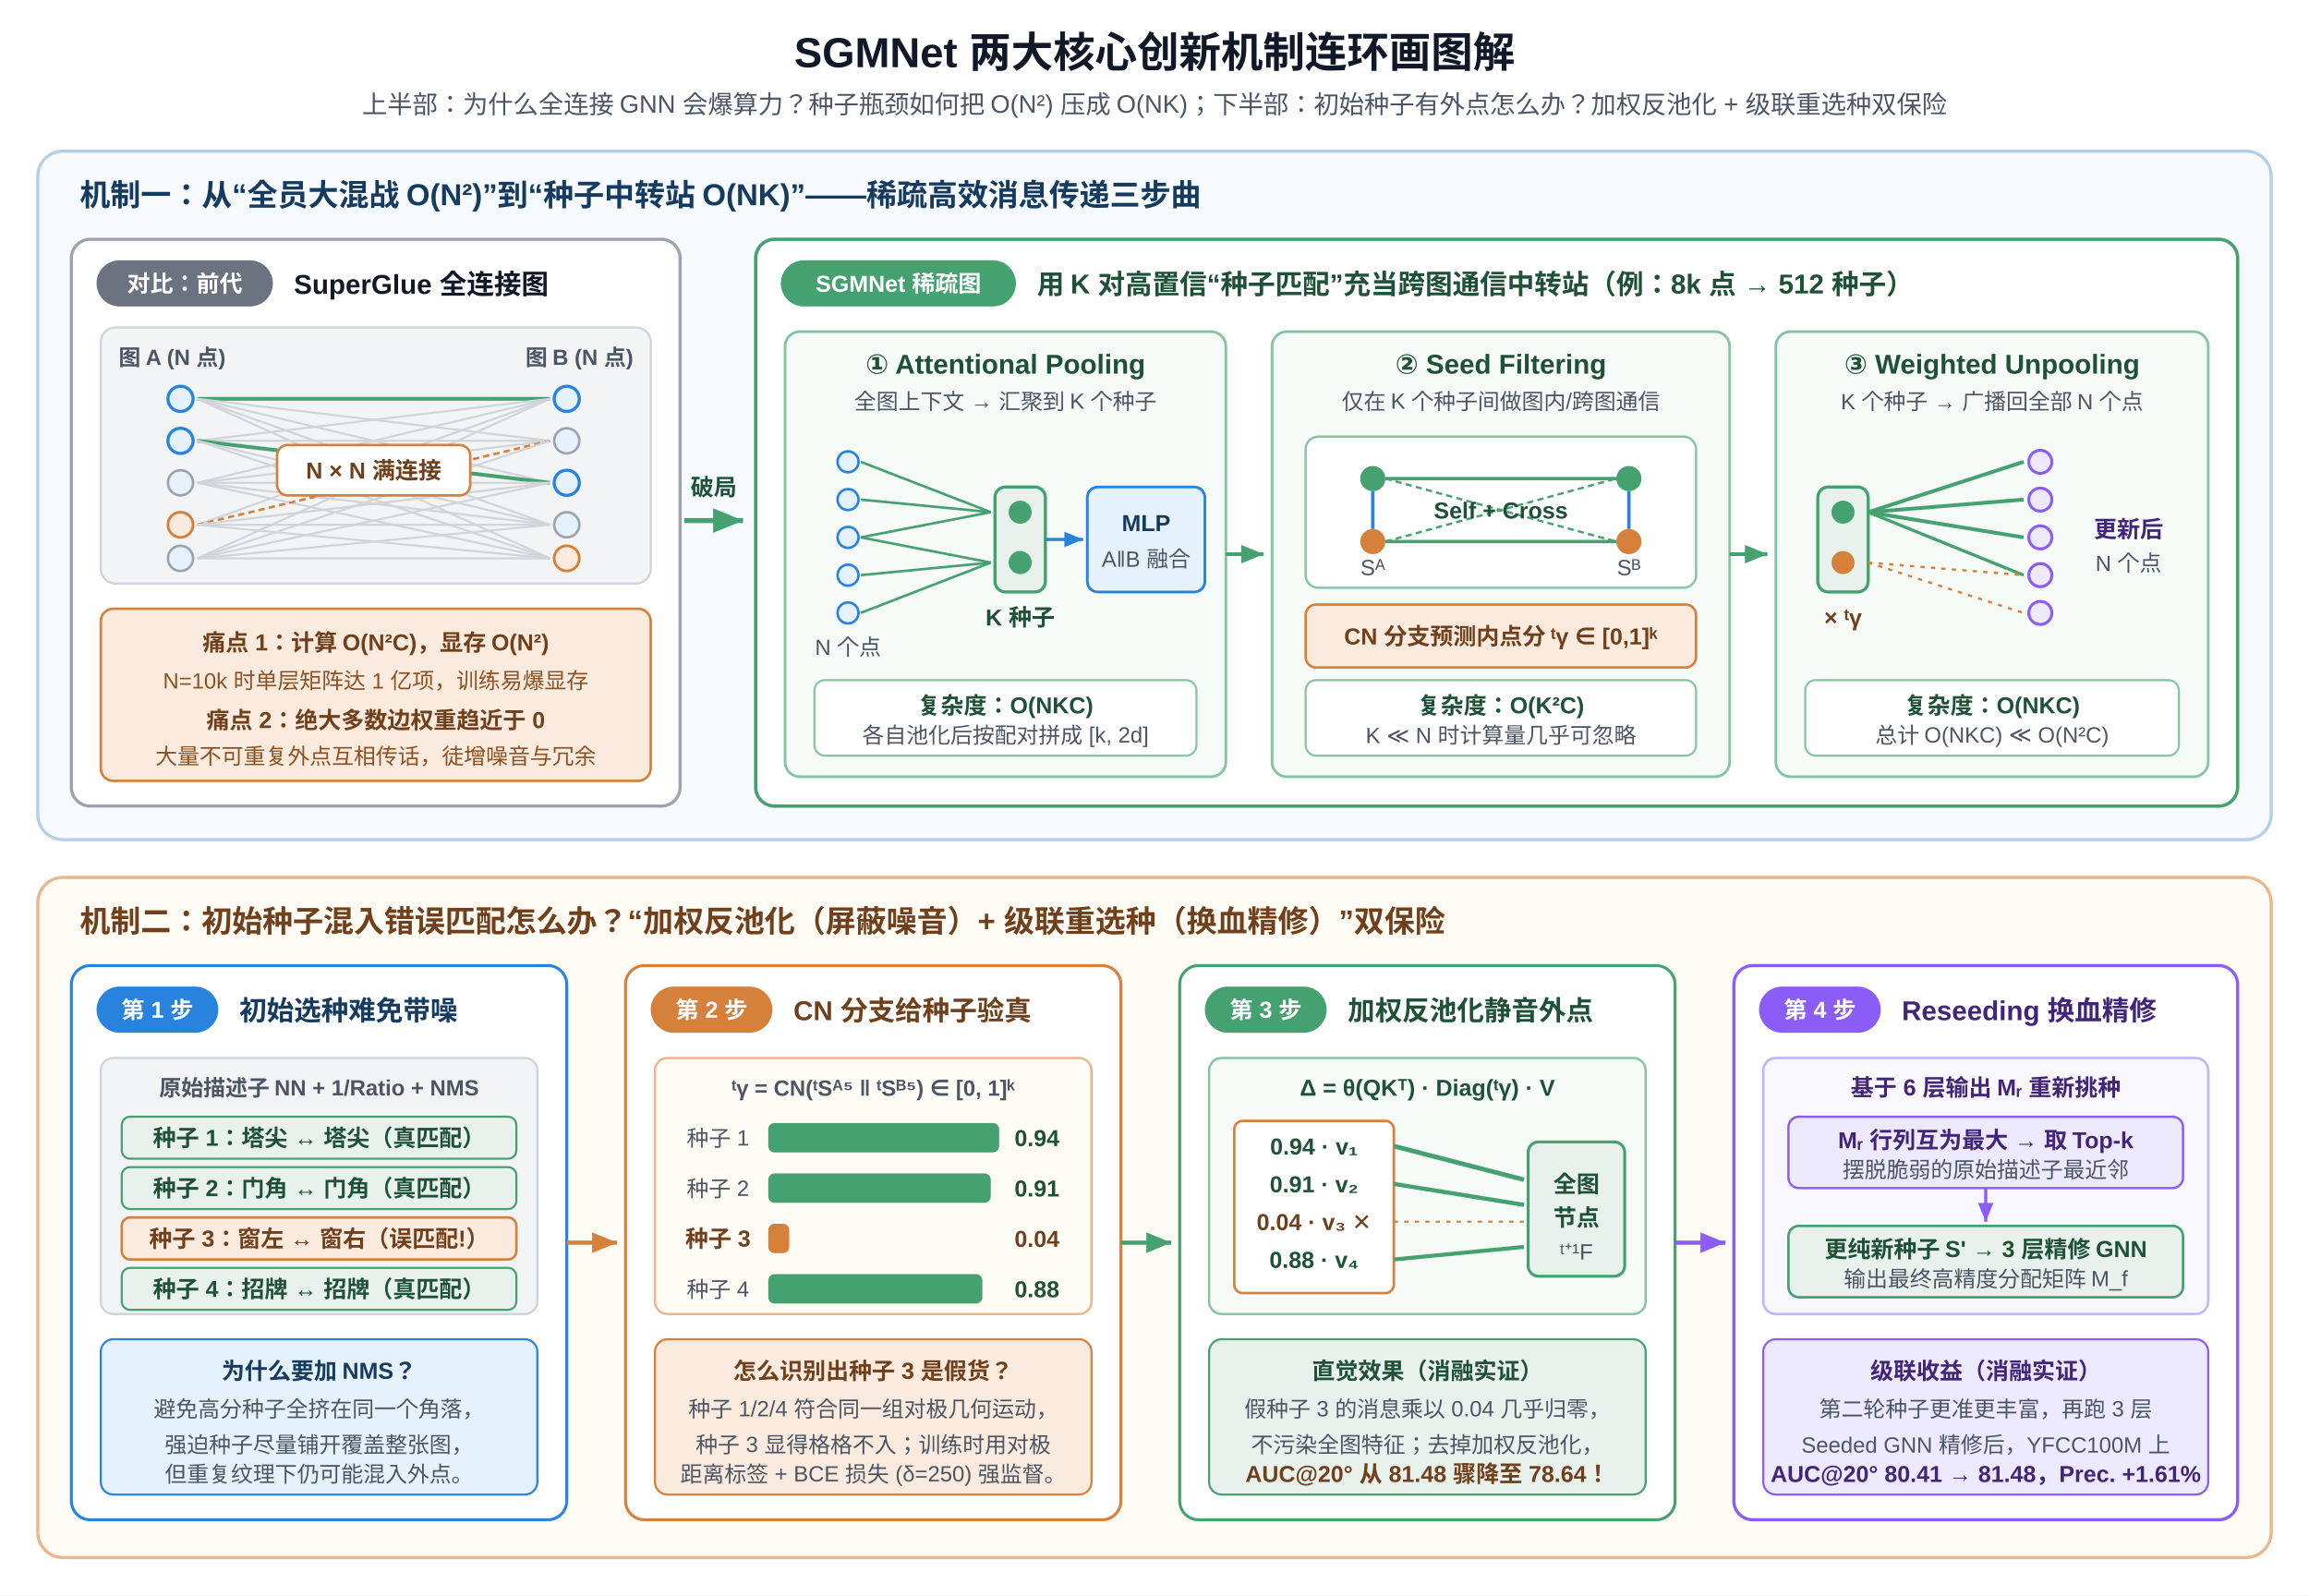
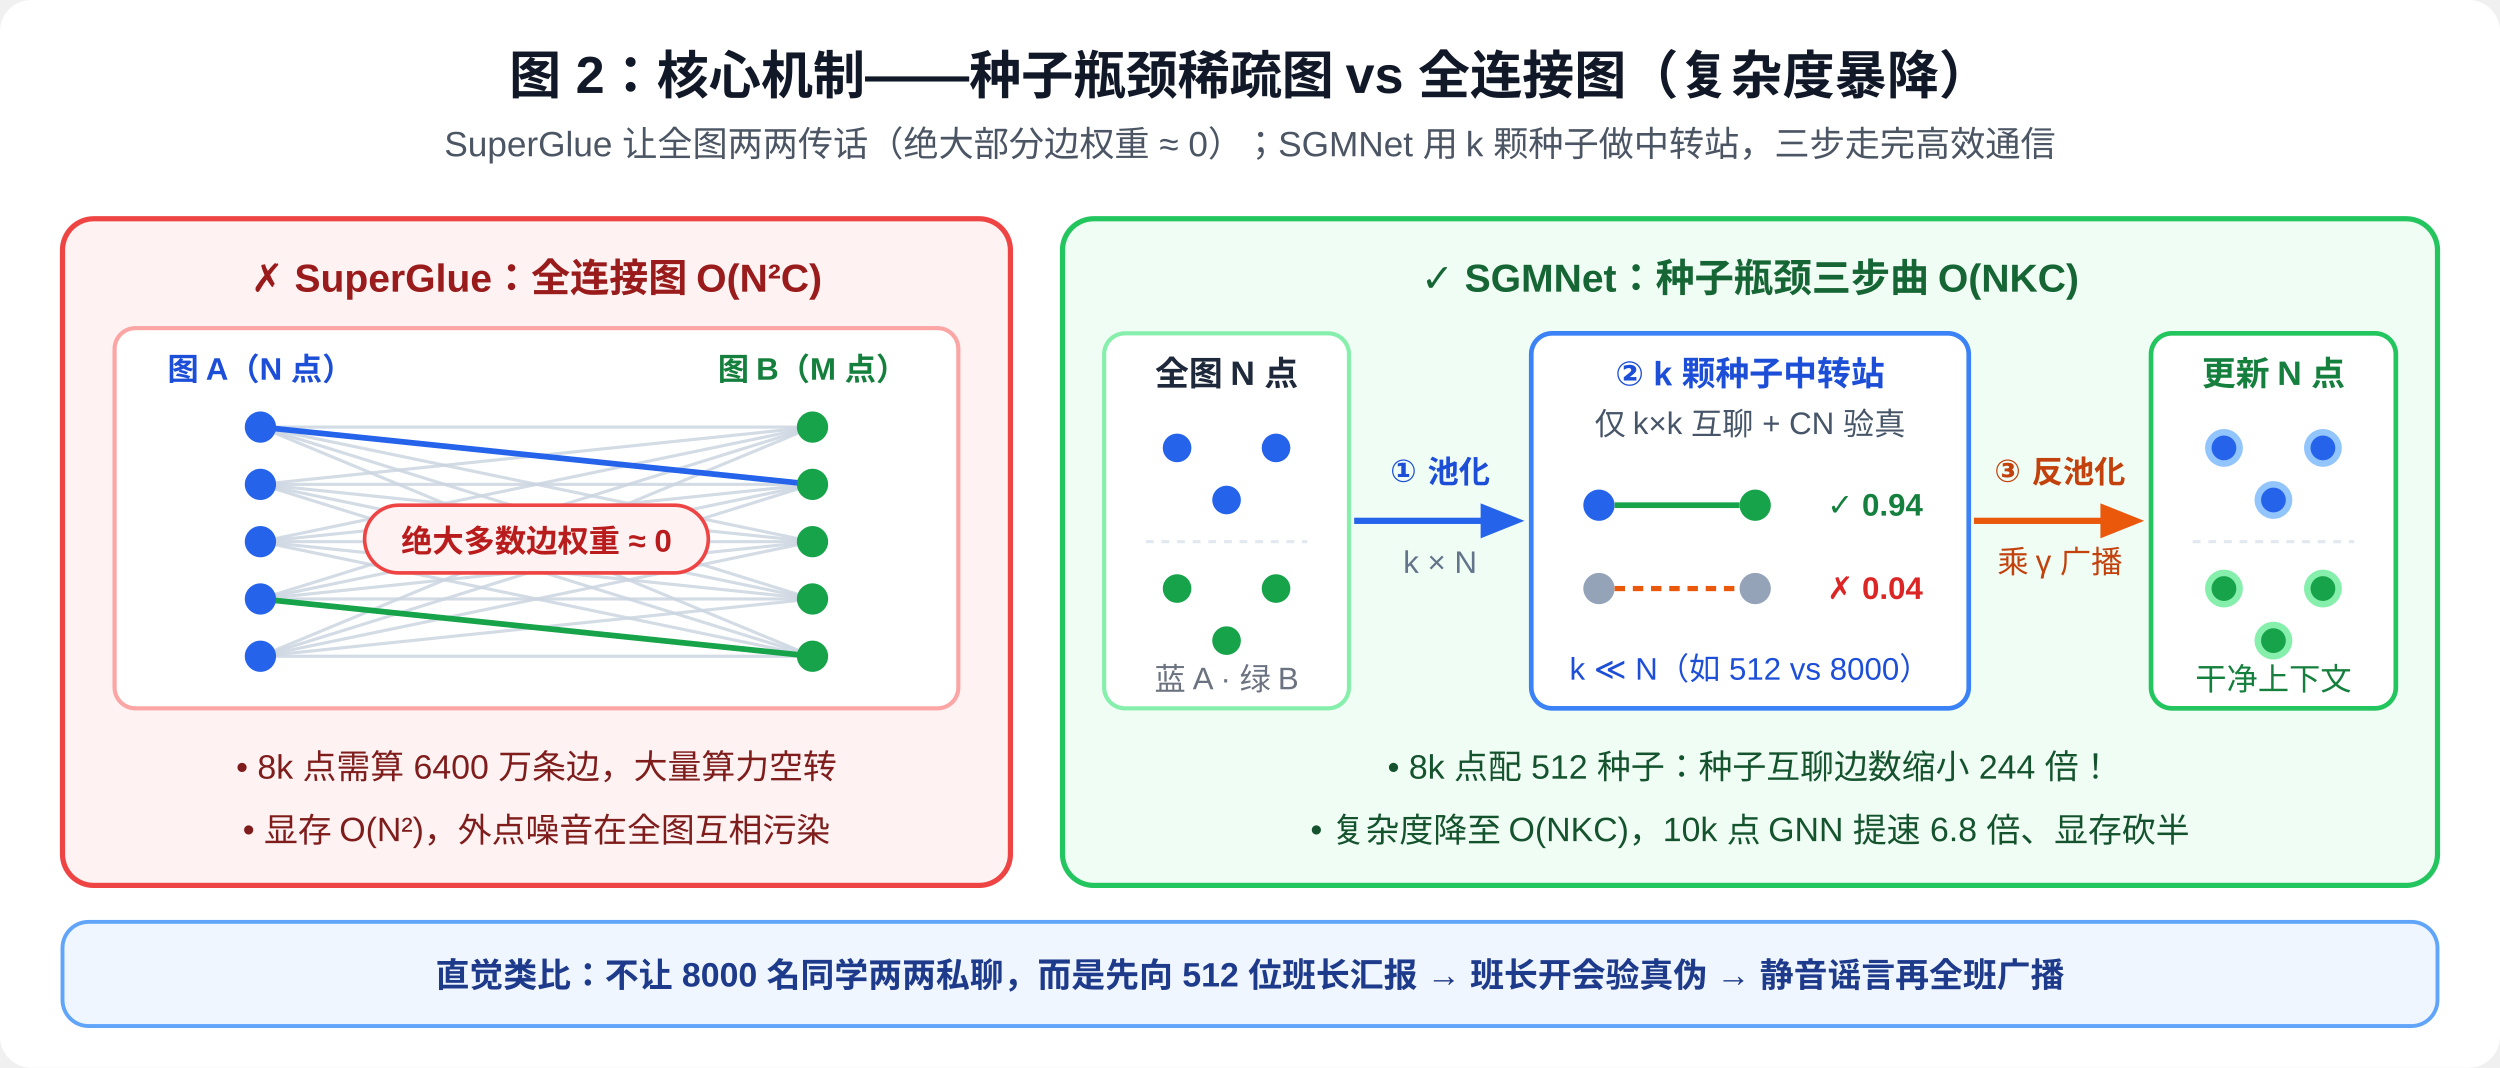
- <svg xmlns="http://www.w3.org/2000/svg" viewBox="0 0 1100 760" width="1100" height="760">
+ <svg xmlns="http://www.w3.org/2000/svg" viewBox="0 0 960 410" width="960" height="410">
  <defs>
-     <marker id="arr-gray" viewBox="0 0 10 10" refX="8.5" refY="5" markerWidth="7" markerHeight="7" orient="auto-start-reverse">
-       <path d="M 0 1.5 L 8.5 5 L 0 8.5 z" fill="#6B7280" />
+     <style>
+       text { font-family: "Microsoft YaHei", "PingFang SC", "Noto Sans SC", Arial, sans-serif; }
+       .title { font-size: 20px; font-weight: 700; fill: #111827; }
+       .sub { font-size: 13.5px; fill: #4B5563; }
+       .h { font-size: 15px; font-weight: 700; }
+       .b { font-size: 13px; }
+       .s { font-size: 12px; }
+       .mono { font-family: Consolas, "Courier New", monospace; font-weight: 700; }
+     </style>
+     <marker id="arr-gray" viewBox="0 0 10 10" refX="8" refY="5" markerWidth="7" markerHeight="7" orient="auto-start-reverse">
+       <path d="M 0 1 L 10 5 L 0 9 z" fill="#64748B" />
    </marker>
-     <marker id="arr-blue" viewBox="0 0 10 10" refX="8.5" refY="5" markerWidth="7" markerHeight="7" orient="auto-start-reverse">
-       <path d="M 0 1.5 L 8.5 5 L 0 8.5 z" fill="#2783DE" />
+     <marker id="arr-blue" viewBox="0 0 10 10" refX="8" refY="5" markerWidth="7" markerHeight="7" orient="auto-start-reverse">
+       <path d="M 0 1 L 10 5 L 0 9 z" fill="#2563EB" />
    </marker>
-     <marker id="arr-green" viewBox="0 0 10 10" refX="8.5" refY="5" markerWidth="7" markerHeight="7" orient="auto-start-reverse">
-       <path d="M 0 1.5 L 8.5 5 L 0 8.5 z" fill="#46A171" />
+     <marker id="arr-green" viewBox="0 0 10 10" refX="8" refY="5" markerWidth="7" markerHeight="7" orient="auto-start-reverse">
+       <path d="M 0 1 L 10 5 L 0 9 z" fill="#16A34A" />
    </marker>
-     <marker id="arr-orange" viewBox="0 0 10 10" refX="8.5" refY="5" markerWidth="7" markerHeight="7" orient="auto-start-reverse">
-       <path d="M 0 1.5 L 8.5 5 L 0 8.5 z" fill="#D5803B" />
+     <marker id="arr-orange" viewBox="0 0 10 10" refX="8" refY="5" markerWidth="7" markerHeight="7" orient="auto-start-reverse">
+       <path d="M 0 1 L 10 5 L 0 9 z" fill="#EA580C" />
    </marker>
-     <marker id="arr-purple" viewBox="0 0 10 10" refX="8.5" refY="5" markerWidth="7" markerHeight="7" orient="auto-start-reverse">
-       <path d="M 0 1.5 L 8.5 5 L 0 8.5 z" fill="#8B5CF6" />
+     <marker id="arr-purple" viewBox="0 0 10 10" refX="8" refY="5" markerWidth="7" markerHeight="7" orient="auto-start-reverse">
+       <path d="M 0 1 L 10 5 L 0 9 z" fill="#7C3AED" />
+     </marker>
+     <marker id="arr-red" viewBox="0 0 10 10" refX="8" refY="5" markerWidth="7" markerHeight="7" orient="auto-start-reverse">
+       <path d="M 0 1 L 10 5 L 0 9 z" fill="#EF4444" />
    </marker>
  </defs>
-   <style>
-     text { font-family: "Microsoft YaHei", "PingFang SC", Arial, sans-serif; }
-     .main-title { font-size: 20px; font-weight: 700; fill: #111827; }
-     .main-sub { font-size: 12px; fill: #4B5563; }
-     .panel-blue { font-size: 14.5px; font-weight: 700; fill: #153B60; }
-     .panel-orange { font-size: 14.5px; font-weight: 700; fill: #70401C; }
-     .badge { font-size: 11px; font-weight: 700; fill: #FFFFFF; }
-     .card-t-gray { font-size: 13px; font-weight: 700; fill: #111827; }
-     .card-t-blue { font-size: 13px; font-weight: 700; fill: #153B60; }
-     .card-t-green { font-size: 13px; font-weight: 700; fill: #1F5138; }
-     .card-t-orange { font-size: 13px; font-weight: 700; fill: #70401C; }
-     .card-t-purple { font-size: 13px; font-weight: 700; fill: #422578; }
-     .body { font-size: 11.5px; fill: #374151; }
-     .small { font-size: 10.5px; fill: #4B5563; }
-     .bold-green { font-size: 11px; font-weight: 700; fill: #1F5138; }
-     .bold-orange { font-size: 11px; font-weight: 700; fill: #70401C; }
-     .bold-blue { font-size: 11px; font-weight: 700; fill: #153B60; }
-     .bold-purple { font-size: 11px; font-weight: 700; fill: #422578; }
-   </style>
-   <rect x="0" y="0" width="1100" height="760" fill="#FFFFFF" />
-   <text x="550" y="32" text-anchor="middle" class="main-title">SGMNet 两大核心创新机制连环画图解</text>
-   <text x="550" y="54" text-anchor="middle" class="main-sub">上半部：为什么全连接 GNN 会爆算力？种子瓶颈如何把 O(N²) 压成 O(NK)；下半部：初始种子有外点怎么办？加权反池化 + 级联重选种双保险</text>
-   <rect x="18" y="72" width="1064" height="328" rx="12" fill="#F7FBFF" stroke="#B5CFE9" stroke-width="1.5" />
-   <text x="38" y="98" class="panel-blue">机制一：从“全员大混战 O(N²)”到“种子中转站 O(NK)”——稀疏高效消息传递三步曲</text>
-   <rect x="34" y="114" width="290" height="270" rx="9" fill="#FFFFFF" stroke="#9CA3AF" stroke-width="1.5" />
-   <rect x="46" y="124" width="84" height="22" rx="11" fill="#6B7280" />
-   <text x="88" y="139" text-anchor="middle" class="badge">对比：前代</text>
-   <text x="140" y="140" class="card-t-gray">SuperGlue 全连接图</text>
-   <rect x="48" y="156" width="262" height="122" rx="7" fill="#F3F4F6" stroke="#D1D5DB" stroke-width="1.1" />
-   <text x="82" y="174" text-anchor="middle" class="small" style="font-weight:700;">图 A (N 点)</text>
-   <text x="276" y="174" text-anchor="middle" class="small" style="font-weight:700;">图 B (N 点)</text>
-   <line x1="94" y1="190" x2="262" y2="190" stroke="#46A171" stroke-width="1.8" />
-   <line x1="94" y1="190" x2="262" y2="210" stroke="#D1D5DB" stroke-width="1" />
-   <line x1="94" y1="190" x2="262" y2="230" stroke="#D1D5DB" stroke-width="1" />
-   <line x1="94" y1="190" x2="262" y2="250" stroke="#D1D5DB" stroke-width="1" />
-   <line x1="94" y1="190" x2="262" y2="266" stroke="#D1D5DB" stroke-width="1" />
-   <line x1="94" y1="210" x2="262" y2="190" stroke="#D1D5DB" stroke-width="1" />
-   <line x1="94" y1="210" x2="262" y2="210" stroke="#D1D5DB" stroke-width="1" />
-   <line x1="94" y1="210" x2="262" y2="230" stroke="#46A171" stroke-width="1.8" />
-   <line x1="94" y1="210" x2="262" y2="250" stroke="#D1D5DB" stroke-width="1" />
-   <line x1="94" y1="210" x2="262" y2="266" stroke="#D1D5DB" stroke-width="1" />
-   <line x1="94" y1="230" x2="262" y2="190" stroke="#D1D5DB" stroke-width="1" />
-   <line x1="94" y1="230" x2="262" y2="210" stroke="#D1D5DB" stroke-width="1" />
-   <line x1="94" y1="230" x2="262" y2="230" stroke="#D1D5DB" stroke-width="1" />
-   <line x1="94" y1="230" x2="262" y2="250" stroke="#D1D5DB" stroke-width="1" />
-   <line x1="94" y1="230" x2="262" y2="266" stroke="#D1D5DB" stroke-width="1" />
-   <line x1="94" y1="250" x2="262" y2="190" stroke="#D1D5DB" stroke-width="1" />
-   <line x1="94" y1="250" x2="262" y2="210" stroke="#D5803B" stroke-width="1.2" stroke-dasharray="3,2" />
-   <line x1="94" y1="250" x2="262" y2="230" stroke="#D1D5DB" stroke-width="1" />
-   <line x1="94" y1="250" x2="262" y2="250" stroke="#D1D5DB" stroke-width="1" />
-   <line x1="94" y1="250" x2="262" y2="266" stroke="#D1D5DB" stroke-width="1" />
-   <line x1="94" y1="266" x2="262" y2="190" stroke="#D1D5DB" stroke-width="1" />
-   <line x1="94" y1="266" x2="262" y2="210" stroke="#D1D5DB" stroke-width="1" />
-   <line x1="94" y1="266" x2="262" y2="230" stroke="#D1D5DB" stroke-width="1" />
-   <line x1="94" y1="266" x2="262" y2="250" stroke="#D1D5DB" stroke-width="1" />
-   <line x1="94" y1="266" x2="262" y2="266" stroke="#D1D5DB" stroke-width="1" />
-   <circle cx="86" cy="190" r="6" fill="#E5F2FC" stroke="#2783DE" stroke-width="1.5" />
-   <circle cx="86" cy="210" r="6" fill="#E5F2FC" stroke="#2783DE" stroke-width="1.5" />
-   <circle cx="86" cy="230" r="6" fill="#E5F2FC" stroke="#9CA3AF" stroke-width="1.2" />
-   <circle cx="86" cy="250" r="6" fill="#FBEBDE" stroke="#D5803B" stroke-width="1.3" />
-   <circle cx="86" cy="266" r="6" fill="#E5F2FC" stroke="#9CA3AF" stroke-width="1.2" />
-   <circle cx="270" cy="190" r="6" fill="#E5F2FC" stroke="#2783DE" stroke-width="1.5" />
-   <circle cx="270" cy="210" r="6" fill="#E5F2FC" stroke="#9CA3AF" stroke-width="1.2" />
-   <circle cx="270" cy="230" r="6" fill="#E5F2FC" stroke="#2783DE" stroke-width="1.5" />
-   <circle cx="270" cy="250" r="6" fill="#E5F2FC" stroke="#9CA3AF" stroke-width="1.2" />
-   <circle cx="270" cy="266" r="6" fill="#FBEBDE" stroke="#D5803B" stroke-width="1.3" />
-   <rect x="132" y="212" width="92" height="24" rx="5" fill="#FFFFFF" stroke="#D5803B" stroke-width="1.2" />
-   <text x="178" y="228" text-anchor="middle" class="bold-orange">N × N 满连接</text>
-   <rect x="48" y="290" width="262" height="82" rx="6" fill="#FBEBDE" stroke="#D5803B" stroke-width="1.2" />
-   <text x="179" y="310" text-anchor="middle" class="bold-orange">痛点 1：计算 O(N²C)，显存 O(N²)</text>
-   <text x="179" y="328" text-anchor="middle" class="small" style="fill:#8C5123;">N=10k 时单层矩阵达 1 亿项，训练易爆显存</text>
-   <text x="179" y="347" text-anchor="middle" class="bold-orange">痛点 2：绝大多数边权重趋近于 0</text>
-   <text x="179" y="364" text-anchor="middle" class="small" style="fill:#8C5123;">大量不可重复外点互相传话，徒增噪音与冗余</text>
-   <path d="M 326 248 L 354 248" fill="none" stroke="#46A171" stroke-width="2.4" marker-end="url(#arr-green)" />
-   <text x="340" y="236" text-anchor="middle" class="bold-green">破局</text>
-   <rect x="360" y="114" width="706" height="270" rx="9" fill="#FFFFFF" stroke="#46A171" stroke-width="1.6" />
-   <rect x="372" y="124" width="112" height="22" rx="11" fill="#46A171" />
-   <text x="428" y="139" text-anchor="middle" class="badge">SGMNet 稀疏图</text>
-   <text x="494" y="140" class="card-t-green">用 K 对高置信“种子匹配”充当跨图通信中转站（例：8k 点 → 512 种子）</text>
-   <rect x="374" y="158" width="210" height="212" rx="7" fill="#F6FBF8" stroke="#86C5A4" stroke-width="1.3" />
-   <text x="479" y="178" text-anchor="middle" class="card-t-green">① Attentional Pooling</text>
-   <text x="479" y="195" text-anchor="middle" class="small">全图上下文 → 汇聚到 K 个种子</text>
-   <circle cx="404" cy="220" r="5" fill="#E5F2FC" stroke="#2783DE" stroke-width="1.2" />
-   <circle cx="404" cy="238" r="5" fill="#E5F2FC" stroke="#2783DE" stroke-width="1.2" />
-   <circle cx="404" cy="256" r="5" fill="#E5F2FC" stroke="#2783DE" stroke-width="1.2" />
-   <circle cx="404" cy="274" r="5" fill="#E5F2FC" stroke="#2783DE" stroke-width="1.2" />
-   <circle cx="404" cy="292" r="5" fill="#E5F2FC" stroke="#2783DE" stroke-width="1.2" />
-   <text x="404" y="312" text-anchor="middle" class="small">N 个点</text>
-   <line x1="410" y1="220" x2="472" y2="244" stroke="#46A171" stroke-width="1.2" />
-   <line x1="410" y1="238" x2="472" y2="244" stroke="#46A171" stroke-width="1.2" />
-   <line x1="410" y1="256" x2="472" y2="244" stroke="#46A171" stroke-width="1.2" />
-   <line x1="410" y1="256" x2="472" y2="268" stroke="#46A171" stroke-width="1.2" />
-   <line x1="410" y1="274" x2="472" y2="268" stroke="#46A171" stroke-width="1.2" />
-   <line x1="410" y1="292" x2="472" y2="268" stroke="#46A171" stroke-width="1.2" />
-   <rect x="474" y="232" width="24" height="50" rx="5" fill="#E8F1EC" stroke="#46A171" stroke-width="1.5" />
-   <circle cx="486" cy="244" r="5.5" fill="#46A171" />
-   <circle cx="486" cy="268" r="5.5" fill="#46A171" />
-   <text x="486" y="298" text-anchor="middle" class="bold-green">K 种子</text>
-   <path d="M 498 257 L 516 257" fill="none" stroke="#2783DE" stroke-width="1.5" marker-end="url(#arr-blue)" />
-   <rect x="518" y="232" width="56" height="50" rx="5" fill="#E5F2FC" stroke="#2783DE" stroke-width="1.3" />
-   <text x="546" y="253" text-anchor="middle" class="bold-blue">MLP</text>
-   <text x="546" y="270" text-anchor="middle" class="small">A‖B 融合</text>
-   <rect x="388" y="324" width="182" height="36" rx="5" fill="#FFFFFF" stroke="#86C5A4" stroke-width="1" />
-   <text x="479" y="340" text-anchor="middle" class="bold-green">复杂度：O(NKC)</text>
-   <text x="479" y="354" text-anchor="middle" class="small">各自池化后按配对拼成 [k, 2d]</text>
-   <path d="M 584 264 L 602 264" fill="none" stroke="#46A171" stroke-width="1.8" marker-end="url(#arr-green)" />
-   <rect x="606" y="158" width="218" height="212" rx="7" fill="#F6FBF8" stroke="#86C5A4" stroke-width="1.3" />
-   <text x="715" y="178" text-anchor="middle" class="card-t-green">② Seed Filtering</text>
-   <text x="715" y="195" text-anchor="middle" class="small">仅在 K 个种子间做图内/跨图通信</text>
-   <rect x="622" y="208" width="186" height="72" rx="6" fill="#FFFFFF" stroke="#86C5A4" stroke-width="1.1" />
-   <circle cx="654" cy="228" r="6" fill="#46A171" />
-   <circle cx="654" cy="258" r="6" fill="#D5803B" />
-   <circle cx="776" cy="228" r="6" fill="#46A171" />
-   <circle cx="776" cy="258" r="6" fill="#D5803B" />
-   <line x1="654" y1="234" x2="654" y2="252" stroke="#2783DE" stroke-width="1.6" />
-   <line x1="776" y1="234" x2="776" y2="252" stroke="#2783DE" stroke-width="1.6" />
-   <line x1="660" y1="228" x2="770" y2="228" stroke="#46A171" stroke-width="1.6" />
-   <line x1="660" y1="228" x2="770" y2="258" stroke="#46A171" stroke-width="1.1" stroke-dasharray="3,2" />
-   <line x1="660" y1="258" x2="770" y2="228" stroke="#46A171" stroke-width="1.1" stroke-dasharray="3,2" />
-   <line x1="660" y1="258" x2="770" y2="258" stroke="#46A171" stroke-width="1.6" />
-   <text x="715" y="247" text-anchor="middle" class="bold-green" style="background:#FFF;">Self + Cross</text>
-   <text x="654" y="274" text-anchor="middle" class="small">Sᴬ</text>
-   <text x="776" y="274" text-anchor="middle" class="small">Sᴮ</text>
-   <rect x="622" y="288" width="186" height="30" rx="5" fill="#FBEBDE" stroke="#D5803B" stroke-width="1.2" />
-   <text x="715" y="307" text-anchor="middle" class="bold-orange">CN 分支预测内点分 ᵗγ ∈ [0,1]ᵏ</text>
-   <rect x="622" y="324" width="186" height="36" rx="5" fill="#FFFFFF" stroke="#86C5A4" stroke-width="1" />
-   <text x="715" y="340" text-anchor="middle" class="bold-green">复杂度：O(K²C)</text>
-   <text x="715" y="354" text-anchor="middle" class="small">K ≪ N 时计算量几乎可忽略</text>
-   <path d="M 824 264 L 842 264" fill="none" stroke="#46A171" stroke-width="1.8" marker-end="url(#arr-green)" />
-   <rect x="846" y="158" width="206" height="212" rx="7" fill="#F6FBF8" stroke="#86C5A4" stroke-width="1.3" />
-   <text x="949" y="178" text-anchor="middle" class="card-t-green">③ Weighted Unpooling</text>
-   <text x="949" y="195" text-anchor="middle" class="small">K 个种子 → 广播回全部 N 个点</text>
-   <rect x="866" y="232" width="24" height="50" rx="5" fill="#E8F1EC" stroke="#46A171" stroke-width="1.5" />
-   <circle cx="878" cy="244" r="5.5" fill="#46A171" />
-   <circle cx="878" cy="268" r="5.5" fill="#D5803B" />
-   <text x="878" y="298" text-anchor="middle" class="bold-orange">× ᵗγ</text>
-   <line x1="890" y1="244" x2="964" y2="220" stroke="#46A171" stroke-width="1.8" />
-   <line x1="890" y1="244" x2="964" y2="238" stroke="#46A171" stroke-width="1.8" />
-   <line x1="890" y1="244" x2="964" y2="256" stroke="#46A171" stroke-width="1.8" />
-   <line x1="890" y1="244" x2="964" y2="274" stroke="#46A171" stroke-width="1.5" />
-   <line x1="890" y1="268" x2="964" y2="274" stroke="#D5803B" stroke-width="1.1" stroke-dasharray="2,3" />
-   <line x1="890" y1="268" x2="964" y2="292" stroke="#D5803B" stroke-width="1.1" stroke-dasharray="2,3" />
-   <circle cx="972" cy="220" r="5.5" fill="#EDE9FE" stroke="#8B5CF6" stroke-width="1.4" />
-   <circle cx="972" cy="238" r="5.5" fill="#EDE9FE" stroke="#8B5CF6" stroke-width="1.4" />
-   <circle cx="972" cy="256" r="5.5" fill="#EDE9FE" stroke="#8B5CF6" stroke-width="1.4" />
-   <circle cx="972" cy="274" r="5.5" fill="#EDE9FE" stroke="#8B5CF6" stroke-width="1.4" />
-   <circle cx="972" cy="292" r="5.5" fill="#EDE9FE" stroke="#8B5CF6" stroke-width="1.4" />
-   <text x="1014" y="256" text-anchor="middle" class="bold-purple">更新后</text>
-   <text x="1014" y="272" text-anchor="middle" class="small">N 个点</text>
-   <rect x="860" y="324" width="178" height="36" rx="5" fill="#FFFFFF" stroke="#86C5A4" stroke-width="1" />
-   <text x="949" y="340" text-anchor="middle" class="bold-green">复杂度：O(NKC)</text>
-   <text x="949" y="354" text-anchor="middle" class="small">总计 O(NKC) ≪ O(N²C)</text>
-   <rect x="18" y="418" width="1064" height="324" rx="12" fill="#FFFBF5" stroke="#EAB68B" stroke-width="1.5" />
-   <text x="38" y="444" class="panel-orange">机制二：初始种子混入错误匹配怎么办？“加权反池化（屏蔽噪音）+ 级联重选种（换血精修）”双保险</text>
-   <rect x="34" y="460" width="236" height="264" rx="9" fill="#FFFFFF" stroke="#2783DE" stroke-width="1.4" />
-   <rect x="46" y="470" width="58" height="22" rx="11" fill="#2783DE" />
-   <text x="75" y="485" text-anchor="middle" class="badge">第 1 步</text>
-   <text x="114" y="486" class="card-t-blue">初始选种难免带噪</text>
-   <rect x="48" y="504" width="208" height="122" rx="6" fill="#F3F4F6" stroke="#D1D5DB" stroke-width="1.1" />
-   <text x="152" y="522" text-anchor="middle" class="small" style="font-weight:700;">原始描述子 NN + 1/Ratio + NMS</text>
-   <rect x="58" y="532" width="188" height="20" rx="4" fill="#E8F1EC" stroke="#46A171" stroke-width="1" />
-   <text x="152" y="546" text-anchor="middle" class="bold-green">种子 1：塔尖 ↔ 塔尖（真匹配）</text>
-   <rect x="58" y="556" width="188" height="20" rx="4" fill="#E8F1EC" stroke="#46A171" stroke-width="1" />
-   <text x="152" y="570" text-anchor="middle" class="bold-green">种子 2：门角 ↔ 门角（真匹配）</text>
-   <rect x="58" y="580" width="188" height="20" rx="4" fill="#FBEBDE" stroke="#D5803B" stroke-width="1.2" />
-   <text x="152" y="594" text-anchor="middle" class="bold-orange">种子 3：窗左 ↔ 窗右（误匹配!）</text>
-   <rect x="58" y="604" width="188" height="20" rx="4" fill="#E8F1EC" stroke="#46A171" stroke-width="1" />
-   <text x="152" y="618" text-anchor="middle" class="bold-green">种子 4：招牌 ↔ 招牌（真匹配）</text>
-   <rect x="48" y="638" width="208" height="74" rx="6" fill="#E5F2FC" stroke="#2783DE" stroke-width="1" />
-   <text x="152" y="657" text-anchor="middle" class="bold-blue">为什么要加 NMS？</text>
-   <text x="152" y="675" text-anchor="middle" class="small">避免高分种子全挤在同一个角落，</text>
-   <text x="152" y="692" text-anchor="middle" class="small">强迫种子尽量铺开覆盖整张图，</text>
-   <text x="152" y="706" text-anchor="middle" class="small">但重复纹理下仍可能混入外点。</text>
-   <path d="M 270 592 L 294 592" fill="none" stroke="#D5803B" stroke-width="2" marker-end="url(#arr-orange)" />
-   <rect x="298" y="460" width="236" height="264" rx="9" fill="#FFFFFF" stroke="#D5803B" stroke-width="1.4" />
-   <rect x="310" y="470" width="58" height="22" rx="11" fill="#D5803B" />
-   <text x="339" y="485" text-anchor="middle" class="badge">第 2 步</text>
-   <text x="378" y="486" class="card-t-orange">CN 分支给种子验真</text>
-   <rect x="312" y="504" width="208" height="122" rx="6" fill="#FFFBF5" stroke="#EAB68B" stroke-width="1.1" />
-   <text x="416" y="522" text-anchor="middle" class="small" style="font-weight:700;">ᵗγ = CN(ᵗSᴬ⁵ ‖ ᵗSᴮ⁵) ∈ [0, 1]ᵏ</text>
-   <text x="342" y="546" text-anchor="middle" class="small">种子 1</text>
-   <rect x="366" y="535" width="110" height="14" rx="3" fill="#46A171" />
-   <text x="494" y="546" text-anchor="middle" class="bold-green">0.94</text>
-   <text x="342" y="570" text-anchor="middle" class="small">种子 2</text>
-   <rect x="366" y="559" width="106" height="14" rx="3" fill="#46A171" />
-   <text x="494" y="570" text-anchor="middle" class="bold-green">0.91</text>
-   <text x="342" y="594" text-anchor="middle" class="bold-orange">种子 3</text>
-   <rect x="366" y="583" width="10" height="14" rx="3" fill="#D5803B" />
-   <text x="494" y="594" text-anchor="middle" class="bold-orange">0.04</text>
-   <text x="342" y="618" text-anchor="middle" class="small">种子 4</text>
-   <rect x="366" y="607" width="102" height="14" rx="3" fill="#46A171" />
-   <text x="494" y="618" text-anchor="middle" class="bold-green">0.88</text>
-   <rect x="312" y="638" width="208" height="74" rx="6" fill="#FBEBDE" stroke="#D5803B" stroke-width="1" />
-   <text x="416" y="657" text-anchor="middle" class="bold-orange">怎么识别出种子 3 是假货？</text>
-   <text x="416" y="675" text-anchor="middle" class="small">种子 1/2/4 符合同一组对极几何运动，</text>
-   <text x="416" y="692" text-anchor="middle" class="small">种子 3 显得格格不入；训练时用对极</text>
-   <text x="416" y="706" text-anchor="middle" class="small">距离标签 + BCE 损失 (δ=250) 强监督。</text>
-   <path d="M 534 592 L 558 592" fill="none" stroke="#46A171" stroke-width="2" marker-end="url(#arr-green)" />
-   <rect x="562" y="460" width="236" height="264" rx="9" fill="#FFFFFF" stroke="#46A171" stroke-width="1.4" />
-   <rect x="574" y="470" width="58" height="22" rx="11" fill="#46A171" />
-   <text x="603" y="485" text-anchor="middle" class="badge">第 3 步</text>
-   <text x="642" y="486" class="card-t-green">加权反池化静音外点</text>
-   <rect x="576" y="504" width="208" height="122" rx="6" fill="#F6FBF8" stroke="#86C5A4" stroke-width="1.1" />
-   <text x="680" y="522" text-anchor="middle" class="bold-green">Δ = θ(QKᵀ) · Diag(ᵗγ) · V</text>
-   <rect x="588" y="534" width="76" height="82" rx="4" fill="#FFFFFF" stroke="#D5803B" stroke-width="1.2" />
-   <text x="626" y="550" text-anchor="middle" class="bold-green">0.94 · v₁</text>
-   <text x="626" y="568" text-anchor="middle" class="bold-green">0.91 · v₂</text>
-   <text x="626" y="586" text-anchor="middle" class="bold-orange">0.04 · v₃ ✕</text>
-   <text x="626" y="604" text-anchor="middle" class="bold-green">0.88 · v₄</text>
-   <line x1="664" y1="546" x2="726" y2="562" stroke="#46A171" stroke-width="2.2" />
-   <line x1="664" y1="564" x2="726" y2="574" stroke="#46A171" stroke-width="2.0" />
-   <line x1="664" y1="582" x2="726" y2="582" stroke="#D5803B" stroke-width="1" stroke-dasharray="2,3" />
-   <line x1="664" y1="600" x2="726" y2="594" stroke="#46A171" stroke-width="1.9" />
-   <rect x="728" y="544" width="46" height="64" rx="5" fill="#E8F1EC" stroke="#46A171" stroke-width="1.4" />
-   <text x="751" y="568" text-anchor="middle" class="bold-green">全图</text>
-   <text x="751" y="584" text-anchor="middle" class="bold-green">节点</text>
-   <text x="751" y="600" text-anchor="middle" class="small">ᵗ⁺¹F</text>
-   <rect x="576" y="638" width="208" height="74" rx="6" fill="#E8F1EC" stroke="#46A171" stroke-width="1" />
-   <text x="680" y="657" text-anchor="middle" class="bold-green">直觉效果（消融实证）</text>
-   <text x="680" y="675" text-anchor="middle" class="small">假种子 3 的消息乘以 0.04 几乎归零，</text>
-   <text x="680" y="692" text-anchor="middle" class="small">不污染全图特征；去掉加权反池化，</text>
-   <text x="680" y="706" text-anchor="middle" class="bold-orange">AUC@20° 从 81.48 骤降至 78.64！</text>
-   <path d="M 798 592 L 822 592" fill="none" stroke="#8B5CF6" stroke-width="2" marker-end="url(#arr-purple)" />
-   <rect x="826" y="460" width="240" height="264" rx="9" fill="#FFFFFF" stroke="#8B5CF6" stroke-width="1.5" />
-   <rect x="838" y="470" width="58" height="22" rx="11" fill="#8B5CF6" />
-   <text x="867" y="485" text-anchor="middle" class="badge">第 4 步</text>
-   <text x="906" y="486" class="card-t-purple">Reseeding 换血精修</text>
-   <rect x="840" y="504" width="212" height="122" rx="6" fill="#FAF8FF" stroke="#C4B5FD" stroke-width="1.2" />
-   <text x="946" y="522" text-anchor="middle" class="bold-purple">基于 6 层输出 Mᵣ 重新挑种</text>
-   <rect x="852" y="532" width="188" height="34" rx="5" fill="#EDE9FE" stroke="#8B5CF6" stroke-width="1.1" />
-   <text x="946" y="547" text-anchor="middle" class="bold-purple">Mᵣ 行列互为最大 → 取 Top-k</text>
-   <text x="946" y="561" text-anchor="middle" class="small">摆脱脆弱的原始描述子最近邻</text>
-   <path d="M 946 566 L 946 582" fill="none" stroke="#8B5CF6" stroke-width="1.5" marker-end="url(#arr-purple)" />
-   <rect x="852" y="584" width="188" height="34" rx="5" fill="#E8F1EC" stroke="#46A171" stroke-width="1.2" />
-   <text x="946" y="599" text-anchor="middle" class="bold-green">更纯新种子 S' → 3 层精修 GNN</text>
-   <text x="946" y="613" text-anchor="middle" class="small">输出最终高精度分配矩阵 M_f</text>
-   <rect x="840" y="638" width="212" height="74" rx="6" fill="#EDE9FE" stroke="#8B5CF6" stroke-width="1" />
-   <text x="946" y="657" text-anchor="middle" class="bold-purple">级联收益（消融实证）</text>
-   <text x="946" y="675" text-anchor="middle" class="small">第二轮种子更准更丰富，再跑 3 层</text>
-   <text x="946" y="692" text-anchor="middle" class="small">Seeded GNN 精修后，YFCC100M 上</text>
-   <text x="946" y="706" text-anchor="middle" class="bold-purple">AUC@20° 80.41 → 81.48，Prec. +1.61%</text>
+   <rect width="960" height="410" fill="#FFFFFF" rx="12" />
+   <text x="480" y="36" text-anchor="middle" class="title">图 2：核心机制——种子瓶颈稀疏图 vs 全连接图（复杂度暴降）</text>
+   <text x="480" y="60" text-anchor="middle" class="sub">SuperGlue 让全图两两传话（绝大部分边权重 ≈ 0）；SGMNet 用 k 颗种子做中转站，三步走完高效通信</text>
+   <rect x="24" y="84" width="364" height="256" rx="12" fill="#FEF2F2" stroke="#EF4444" stroke-width="2" />
+   <text x="206" y="112" text-anchor="middle" class="h" fill="#991B1B">✗ SuperGlue：全连接图 O(N²C)</text>
+   <rect x="44" y="126" width="324" height="146" rx="8" fill="#FFFFFF" stroke="#FCA5A5" stroke-width="1.6" />
+   <text x="100" y="146" text-anchor="middle" class="s" fill="#1D4ED8" font-weight="700">图 A（N 点）</text>
+   <text x="312" y="146" text-anchor="middle" class="s" fill="#15803D" font-weight="700">图 B（M 点）</text>
+   <line x1="100" y1="164" x2="312" y2="164" stroke="#CBD5E1" stroke-width="1.2" opacity="0.85" />
+   <line x1="100" y1="164" x2="312" y2="186" stroke="#CBD5E1" stroke-width="1.2" opacity="0.85" />
+   <line x1="100" y1="164" x2="312" y2="208" stroke="#CBD5E1" stroke-width="1.2" opacity="0.85" />
+   <line x1="100" y1="164" x2="312" y2="230" stroke="#CBD5E1" stroke-width="1.2" opacity="0.85" />
+   <line x1="100" y1="164" x2="312" y2="252" stroke="#CBD5E1" stroke-width="1.2" opacity="0.85" />
+   <line x1="100" y1="186" x2="312" y2="164" stroke="#CBD5E1" stroke-width="1.2" opacity="0.85" />
+   <line x1="100" y1="186" x2="312" y2="186" stroke="#CBD5E1" stroke-width="1.2" opacity="0.85" />
+   <line x1="100" y1="186" x2="312" y2="208" stroke="#CBD5E1" stroke-width="1.2" opacity="0.85" />
+   <line x1="100" y1="186" x2="312" y2="230" stroke="#CBD5E1" stroke-width="1.2" opacity="0.85" />
+   <line x1="100" y1="186" x2="312" y2="252" stroke="#CBD5E1" stroke-width="1.2" opacity="0.85" />
+   <line x1="100" y1="208" x2="312" y2="164" stroke="#CBD5E1" stroke-width="1.2" opacity="0.85" />
+   <line x1="100" y1="208" x2="312" y2="186" stroke="#CBD5E1" stroke-width="1.2" opacity="0.85" />
+   <line x1="100" y1="208" x2="312" y2="208" stroke="#CBD5E1" stroke-width="1.2" opacity="0.85" />
+   <line x1="100" y1="208" x2="312" y2="230" stroke="#CBD5E1" stroke-width="1.2" opacity="0.85" />
+   <line x1="100" y1="208" x2="312" y2="252" stroke="#CBD5E1" stroke-width="1.2" opacity="0.85" />
+   <line x1="100" y1="230" x2="312" y2="164" stroke="#CBD5E1" stroke-width="1.2" opacity="0.85" />
+   <line x1="100" y1="230" x2="312" y2="186" stroke="#CBD5E1" stroke-width="1.2" opacity="0.85" />
+   <line x1="100" y1="230" x2="312" y2="208" stroke="#CBD5E1" stroke-width="1.2" opacity="0.85" />
+   <line x1="100" y1="230" x2="312" y2="230" stroke="#CBD5E1" stroke-width="1.2" opacity="0.85" />
+   <line x1="100" y1="230" x2="312" y2="252" stroke="#CBD5E1" stroke-width="1.2" opacity="0.85" />
+   <line x1="100" y1="252" x2="312" y2="164" stroke="#CBD5E1" stroke-width="1.2" opacity="0.85" />
+   <line x1="100" y1="252" x2="312" y2="186" stroke="#CBD5E1" stroke-width="1.2" opacity="0.85" />
+   <line x1="100" y1="252" x2="312" y2="208" stroke="#CBD5E1" stroke-width="1.2" opacity="0.85" />
+   <line x1="100" y1="252" x2="312" y2="230" stroke="#CBD5E1" stroke-width="1.2" opacity="0.85" />
+   <line x1="100" y1="252" x2="312" y2="252" stroke="#CBD5E1" stroke-width="1.2" opacity="0.85" />
+   <line x1="100" y1="164" x2="312" y2="186" stroke="#2563EB" stroke-width="2.2" />
+   <line x1="100" y1="230" x2="312" y2="252" stroke="#16A34A" stroke-width="2.2" />
+   <circle cx="100" cy="164" r="6" fill="#2563EB" />
+   <circle cx="312" cy="164" r="6" fill="#16A34A" />
+   <circle cx="100" cy="186" r="6" fill="#2563EB" />
+   <circle cx="312" cy="186" r="6" fill="#16A34A" />
+   <circle cx="100" cy="208" r="6" fill="#2563EB" />
+   <circle cx="312" cy="208" r="6" fill="#16A34A" />
+   <circle cx="100" cy="230" r="6" fill="#2563EB" />
+   <circle cx="312" cy="230" r="6" fill="#16A34A" />
+   <circle cx="100" cy="252" r="6" fill="#2563EB" />
+   <circle cx="312" cy="252" r="6" fill="#16A34A" />
+   <rect x="140" y="194" width="132" height="26" rx="13" fill="#FEF2F2" stroke="#EF4444" stroke-width="1.4" />
+   <text x="206" y="212" text-anchor="middle" class="s" fill="#B91C1C" font-weight="700">绝大多数边权重 ≈ 0</text>
+   <text x="206" y="299" text-anchor="middle" class="b" fill="#7F1D1D">• 8k 点需算 6400 万条边，大量算力空转</text>
+   <text x="206" y="323" text-anchor="middle" class="b" fill="#7F1D1D">• 显存 O(N²)，外点噪音在全图互相污染</text>
+   <rect x="408" y="84" width="528" height="256" rx="12" fill="#F0FDF4" stroke="#22C55E" stroke-width="2" />
+   <text x="672" y="112" text-anchor="middle" class="h" fill="#166534">✓ SGMNet：种子瓶颈三步曲 O(NKC)</text>
+   <rect x="424" y="128" width="94" height="144" rx="8" fill="#FFFFFF" stroke="#86EFAC" stroke-width="1.6" />
+   <text x="471" y="148" text-anchor="middle" class="b" fill="#1E293B" font-weight="700">全图 N 点</text>
+   <circle cx="452" cy="172" r="5.5" fill="#2563EB" />
+   <circle cx="490" cy="172" r="5.5" fill="#2563EB" />
+   <circle cx="471" cy="192" r="5.5" fill="#2563EB" />
+   <line x1="440" y1="208" x2="502" y2="208" stroke="#E2E8F0" stroke-width="1.2" stroke-dasharray="3,3" />
+   <circle cx="452" cy="226" r="5.5" fill="#16A34A" />
+   <circle cx="490" cy="226" r="5.5" fill="#16A34A" />
+   <circle cx="471" cy="246" r="5.5" fill="#16A34A" />
+   <text x="471" y="265" text-anchor="middle" class="s" fill="#6B7280">蓝 A · 绿 B</text>
+   <line x1="520" y1="200" x2="582" y2="200" stroke="#2563EB" stroke-width="2.4" marker-end="url(#arr-blue)" />
+   <text x="553" y="185" text-anchor="middle" class="s" fill="#1D4ED8" font-weight="700">① 池化</text>
+   <text x="553" y="220" text-anchor="middle" class="s" fill="#64748B">k × N</text>
+   <rect x="588" y="128" width="168" height="144" rx="8" fill="#FFFFFF" stroke="#3B82F6" stroke-width="1.8" />
+   <text x="672" y="148" text-anchor="middle" class="b" fill="#1D4ED8" font-weight="700">② k 颗种子中转站</text>
+   <text x="672" y="167" text-anchor="middle" class="s" fill="#475569">仅 k×k 互聊 + CN 验真</text>
+   <circle cx="614" cy="194" r="6" fill="#2563EB" />
+   <line x1="620" y1="194" x2="668" y2="194" stroke="#16A34A" stroke-width="2.2" />
+   <circle cx="674" cy="194" r="6" fill="#16A34A" />
+   <text x="720" y="198" text-anchor="middle" class="s" fill="#15803D" font-weight="700">✓ 0.94</text>
+   <circle cx="614" cy="226" r="6" fill="#94A3B8" />
+   <line x1="620" y1="226" x2="668" y2="226" stroke="#EA580C" stroke-width="2" stroke-dasharray="4,3" />
+   <circle cx="674" cy="226" r="6" fill="#94A3B8" />
+   <text x="720" y="230" text-anchor="middle" class="s" fill="#DC2626" font-weight="700">✗ 0.04</text>
+   <text x="672" y="261" text-anchor="middle" class="s" fill="#1D4ED8">k ≪ N（如 512 vs 8000）</text>
+   <line x1="758" y1="200" x2="820" y2="200" stroke="#EA580C" stroke-width="2.4" marker-end="url(#arr-orange)" />
+   <text x="791" y="185" text-anchor="middle" class="s" fill="#C2410C" font-weight="700">③ 反池化</text>
+   <text x="791" y="220" text-anchor="middle" class="s" fill="#C2410C">乘 γ 广播</text>
+   <rect x="826" y="128" width="94" height="144" rx="8" fill="#FFFFFF" stroke="#22C55E" stroke-width="1.8" />
+   <text x="873" y="148" text-anchor="middle" class="b" fill="#15803D" font-weight="700">更新 N 点</text>
+   <circle cx="854" cy="172" r="6" fill="#2563EB" stroke="#93C5FD" stroke-width="2.5" />
+   <circle cx="892" cy="172" r="6" fill="#2563EB" stroke="#93C5FD" stroke-width="2.5" />
+   <circle cx="873" cy="192" r="6" fill="#2563EB" stroke="#93C5FD" stroke-width="2.5" />
+   <line x1="842" y1="208" x2="904" y2="208" stroke="#E2E8F0" stroke-width="1.2" stroke-dasharray="3,3" />
+   <circle cx="854" cy="226" r="6" fill="#16A34A" stroke="#86EFAC" stroke-width="2.5" />
+   <circle cx="892" cy="226" r="6" fill="#16A34A" stroke="#86EFAC" stroke-width="2.5" />
+   <circle cx="873" cy="246" r="6" fill="#16A34A" stroke="#86EFAC" stroke-width="2.5" />
+   <text x="873" y="265" text-anchor="middle" class="s" fill="#15803D">干净上下文</text>
+   <text x="672" y="299" text-anchor="middle" class="b" fill="#14532D">• 8k 点配 512 种子：种子互聊边数缩小 244 倍！</text>
+   <text x="672" y="323" text-anchor="middle" class="b" fill="#14532D">• 复杂度降至 O(NKC)，10k 点 GNN 提速 6.8 倍、显存砍半</text>
+   <rect x="24" y="354" width="912" height="40" rx="10" fill="#EFF6FF" stroke="#60A5FA" stroke-width="1.5" />
+   <text x="480" y="379" text-anchor="middle" class="b" fill="#1E3A8A" font-weight="700">直觉类比：不让 8000 名同学两两私聊，而是先向 512 位班长汇报 → 班长开会验真伪 → 静音谣言再全班广播</text>
</svg>
